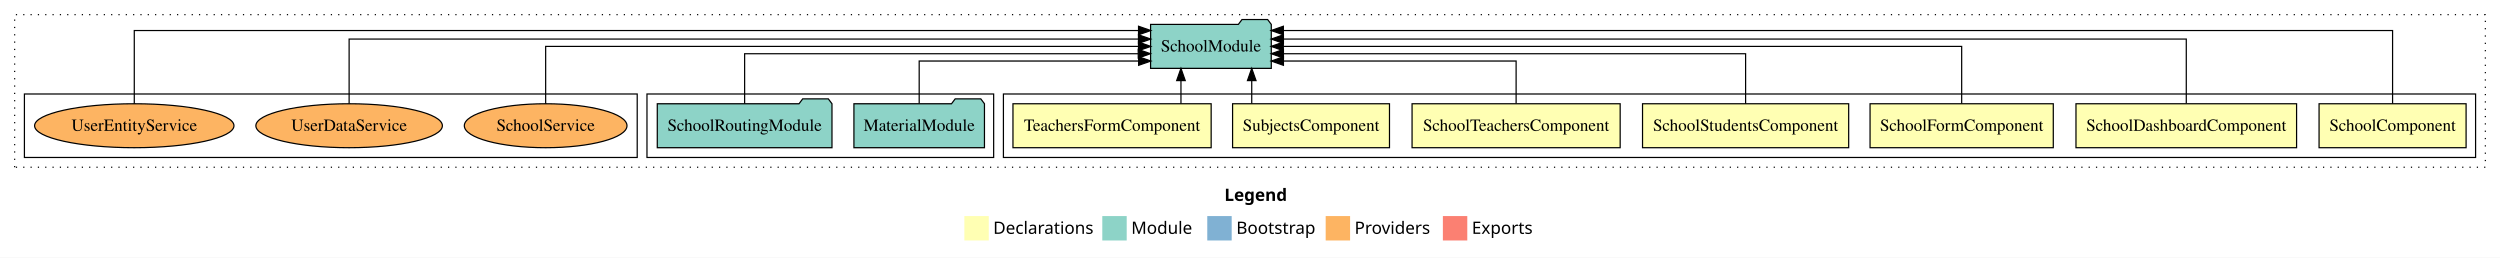
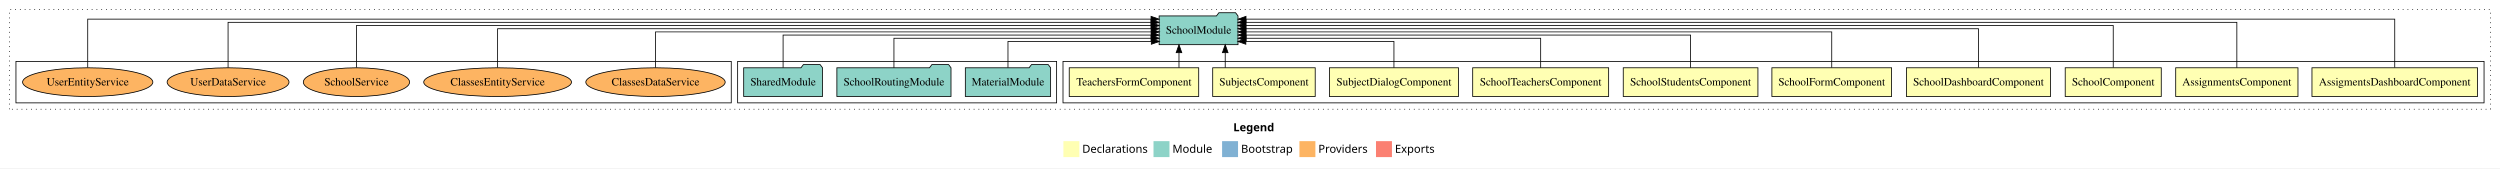
- <svg xmlns="http://www.w3.org/2000/svg" width="2048pt" height="211pt" viewBox="0.00 0.00 2048.00 211.00">
+ <svg xmlns="http://www.w3.org/2000/svg" width="3135pt" height="211pt" viewBox="0.00 0.00 3135.00 211.00">
  <g id="graph0" class="graph" transform="scale(1 1) rotate(0) translate(4 207)">
-     <polygon fill="white" stroke="transparent" points="-4,4 -4,-207 2044,-207 2044,4 -4,4" />
-     <text text-anchor="start" x="999.01" y="-42.4" font-family="sans-serif" font-weight="bold" font-size="14.00">Legend</text>
-     <polygon fill="#ffffb3" stroke="transparent" points="786,-10 786,-30 806,-30 806,-10 786,-10" />
-     <text text-anchor="start" x="809.63" y="-15.4" font-family="sans-serif" font-size="14.00">  Declarations</text>
-     <polygon fill="#8dd3c7" stroke="transparent" points="899,-10 899,-30 919,-30 919,-10 899,-10" />
-     <text text-anchor="start" x="922.73" y="-15.4" font-family="sans-serif" font-size="14.00">  Module</text>
-     <polygon fill="#80b1d3" stroke="transparent" points="985,-10 985,-30 1005,-30 1005,-10 985,-10" />
-     <text text-anchor="start" x="1008.78" y="-15.4" font-family="sans-serif" font-size="14.00">  Bootstrap</text>
-     <polygon fill="#fdb462" stroke="transparent" points="1082,-10 1082,-30 1102,-30 1102,-10 1082,-10" />
-     <text text-anchor="start" x="1105.67" y="-15.4" font-family="sans-serif" font-size="14.00">  Providers</text>
-     <polygon fill="#fb8072" stroke="transparent" points="1178,-10 1178,-30 1198,-30 1198,-10 1178,-10" />
-     <text text-anchor="start" x="1201.73" y="-15.4" font-family="sans-serif" font-size="14.00">  Exports</text>
+     <polygon fill="white" stroke="transparent" points="-4,4 -4,-207 3131,-207 3131,4 -4,4" />
+     <text text-anchor="start" x="1542.51" y="-42.4" font-family="sans-serif" font-weight="bold" font-size="14.00">Legend</text>
+     <polygon fill="#ffffb3" stroke="transparent" points="1329.5,-10 1329.5,-30 1349.5,-30 1349.5,-10 1329.5,-10" />
+     <text text-anchor="start" x="1353.13" y="-15.4" font-family="sans-serif" font-size="14.00">  Declarations</text>
+     <polygon fill="#8dd3c7" stroke="transparent" points="1442.5,-10 1442.5,-30 1462.5,-30 1462.5,-10 1442.5,-10" />
+     <text text-anchor="start" x="1466.23" y="-15.4" font-family="sans-serif" font-size="14.00">  Module</text>
+     <polygon fill="#80b1d3" stroke="transparent" points="1528.5,-10 1528.5,-30 1548.5,-30 1548.5,-10 1528.5,-10" />
+     <text text-anchor="start" x="1552.28" y="-15.4" font-family="sans-serif" font-size="14.00">  Bootstrap</text>
+     <polygon fill="#fdb462" stroke="transparent" points="1625.5,-10 1625.5,-30 1645.5,-30 1645.5,-10 1625.5,-10" />
+     <text text-anchor="start" x="1649.17" y="-15.4" font-family="sans-serif" font-size="14.00">  Providers</text>
+     <polygon fill="#fb8072" stroke="transparent" points="1721.5,-10 1721.5,-30 1741.5,-30 1741.5,-10 1721.5,-10" />
+     <text text-anchor="start" x="1745.23" y="-15.4" font-family="sans-serif" font-size="14.00">  Exports</text>
    <g id="clust1" class="cluster">
-       <polygon fill="none" stroke="black" stroke-dasharray="1,5" points="8,-70 8,-195 2032,-195 2032,-70 8,-70" />
+       <polygon fill="none" stroke="black" stroke-dasharray="1,5" points="8,-70 8,-195 3119,-195 3119,-70 8,-70" />
    </g>
    <g id="clust2" class="cluster">
-       <polygon fill="none" stroke="black" points="818,-78 818,-130 2024,-130 2024,-78 818,-78" />
-     </g>
-     <g id="clust10" class="cluster">
-       <polygon fill="none" stroke="black" points="526,-78 526,-130 810,-130 810,-78 526,-78" />
+       <polygon fill="none" stroke="black" points="1329,-78 1329,-130 3111,-130 3111,-78 1329,-78" />
    </g>
    <g id="clust13" class="cluster">
-       <polygon fill="none" stroke="black" points="16,-78 16,-130 518,-130 518,-78 16,-78" />
+       <polygon fill="none" stroke="black" points="921,-78 921,-130 1321,-130 1321,-78 921,-78" />
+     </g>
+     <g id="clust16" class="cluster">
+       <polygon fill="none" stroke="black" points="16,-78 16,-130 913,-130 913,-78 16,-78" />
    </g>
    <g id="node1" class="node">
-       <polygon fill="#ffffb3" stroke="black" points="2016.22,-122 1895.78,-122 1895.78,-86 2016.22,-86 2016.22,-122" />
-       <text text-anchor="middle" x="1956" y="-99.8" font-family="Times,serif" font-size="14.00">SchoolComponent</text>
+       <polygon fill="#ffffb3" stroke="black" points="3102.8,-122 2895.2,-122 2895.2,-86 3102.8,-86 3102.8,-122" />
+       <text text-anchor="middle" x="2999" y="-99.8" font-family="Times,serif" font-size="14.00">AssigmentsDashboardComponent</text>
+     </g>
+     <g id="node11" class="node">
+       <polygon fill="#8dd3c7" stroke="black" points="1548.44,-187 1545.44,-191 1524.44,-191 1521.44,-187 1449.56,-187 1449.56,-151 1548.44,-151 1548.44,-187" />
+       <text text-anchor="middle" x="1499" y="-164.8" font-family="Times,serif" font-size="14.00">SchoolModule</text>
+     </g>
+     <g id="edge1" class="edge">
+       <path fill="none" stroke="black" d="M2999,-122.32C2999,-145.66 2999,-183 2999,-183 2999,-183 1558.48,-183 1558.48,-183" />
+       <polygon fill="black" stroke="black" points="1558.48,-179.5 1548.48,-183 1558.48,-186.5 1558.48,-179.5" />
+     </g>
+     <g id="node2" class="node">
+       <polygon fill="#ffffb3" stroke="black" points="2877.66,-122 2724.34,-122 2724.34,-86 2877.66,-86 2877.66,-122" />
+       <text text-anchor="middle" x="2801" y="-99.8" font-family="Times,serif" font-size="14.00">AssignmentsComponent</text>
+     </g>
+     <g id="edge2" class="edge">
+       <path fill="none" stroke="black" d="M2801,-122.16C2801,-144.35 2801,-179 2801,-179 2801,-179 1558.45,-179 1558.45,-179" />
+       <polygon fill="black" stroke="black" points="1558.45,-175.5 1548.45,-179 1558.45,-182.5 1558.45,-175.5" />
+     </g>
+     <g id="node3" class="node">
+       <polygon fill="#ffffb3" stroke="black" points="2706.22,-122 2585.78,-122 2585.78,-86 2706.22,-86 2706.22,-122" />
+       <text text-anchor="middle" x="2646" y="-99.8" font-family="Times,serif" font-size="14.00">SchoolComponent</text>
+     </g>
+     <g id="edge3" class="edge">
+       <path fill="none" stroke="black" d="M2646,-122.28C2646,-143.32 2646,-175 2646,-175 2646,-175 1558.29,-175 1558.29,-175" />
+       <polygon fill="black" stroke="black" points="1558.29,-171.5 1548.29,-175 1558.29,-178.5 1558.29,-171.5" />
+     </g>
+     <g id="node4" class="node">
+       <polygon fill="#ffffb3" stroke="black" points="2567.36,-122 2386.64,-122 2386.64,-86 2567.36,-86 2567.36,-122" />
+       <text text-anchor="middle" x="2477" y="-99.8" font-family="Times,serif" font-size="14.00">SchoolDashboardComponent</text>
+     </g>
+     <g id="edge4" class="edge">
+       <path fill="none" stroke="black" d="M2477,-122.31C2477,-142.15 2477,-171 2477,-171 2477,-171 1558.51,-171 1558.51,-171" />
+       <polygon fill="black" stroke="black" points="1558.51,-167.5 1548.51,-171 1558.51,-174.5 1558.51,-167.5" />
+     </g>
+     <g id="node5" class="node">
+       <polygon fill="#ffffb3" stroke="black" points="2368.05,-122 2217.95,-122 2217.95,-86 2368.05,-86 2368.05,-122" />
+       <text text-anchor="middle" x="2293" y="-99.8" font-family="Times,serif" font-size="14.00">SchoolFormComponent</text>
+     </g>
+     <g id="edge5" class="edge">
+       <path fill="none" stroke="black" d="M2293,-122.22C2293,-140.83 2293,-167 2293,-167 2293,-167 1558.37,-167 1558.37,-167" />
+       <polygon fill="black" stroke="black" points="1558.37,-163.5 1548.37,-167 1558.37,-170.5 1558.37,-163.5" />
+     </g>
+     <g id="node6" class="node">
+       <polygon fill="#ffffb3" stroke="black" points="2200.44,-122 2031.56,-122 2031.56,-86 2200.44,-86 2200.44,-122" />
+       <text text-anchor="middle" x="2116" y="-99.8" font-family="Times,serif" font-size="14.00">SchoolStudentsComponent</text>
+     </g>
+     <g id="edge6" class="edge">
+       <path fill="none" stroke="black" d="M2116,-122.02C2116,-139.37 2116,-163 2116,-163 2116,-163 1558.45,-163 1558.45,-163" />
+       <polygon fill="black" stroke="black" points="1558.45,-159.5 1548.45,-163 1558.45,-166.5 1558.45,-159.5" />
+     </g>
+     <g id="node7" class="node">
+       <polygon fill="#ffffb3" stroke="black" points="2013.24,-122 1842.76,-122 1842.76,-86 2013.24,-86 2013.24,-122" />
+       <text text-anchor="middle" x="1928" y="-99.8" font-family="Times,serif" font-size="14.00">SchoolTeachersComponent</text>
+     </g>
+     <g id="edge7" class="edge">
+       <path fill="none" stroke="black" d="M1928,-122.01C1928,-138.05 1928,-159 1928,-159 1928,-159 1558.63,-159 1558.63,-159" />
+       <polygon fill="black" stroke="black" points="1558.63,-155.5 1548.63,-159 1558.63,-162.5 1558.63,-155.5" />
    </g>
    <g id="node8" class="node">
-       <polygon fill="#8dd3c7" stroke="black" points="1037.44,-187 1034.44,-191 1013.44,-191 1010.44,-187 938.56,-187 938.56,-151 1037.44,-151 1037.44,-187" />
-       <text text-anchor="middle" x="988" y="-164.8" font-family="Times,serif" font-size="14.00">SchoolModule</text>
+       <polygon fill="#ffffb3" stroke="black" points="1824.93,-122 1663.07,-122 1663.07,-86 1824.93,-86 1824.93,-122" />
+       <text text-anchor="middle" x="1744" y="-99.8" font-family="Times,serif" font-size="14.00">SubjectDialogComponent</text>
    </g>
-     <g id="edge1" class="edge">
-       <path fill="none" stroke="black" d="M1956,-122.09C1956,-145.13 1956,-182 1956,-182 1956,-182 1047.33,-182 1047.33,-182" />
-       <polygon fill="black" stroke="black" points="1047.33,-178.5 1037.33,-182 1047.33,-185.5 1047.33,-178.5" />
-     </g>
-     <g id="node2" class="node">
-       <polygon fill="#ffffb3" stroke="black" points="1877.36,-122 1696.64,-122 1696.64,-86 1877.36,-86 1877.36,-122" />
-       <text text-anchor="middle" x="1787" y="-99.8" font-family="Times,serif" font-size="14.00">SchoolDashboardComponent</text>
-     </g>
-     <g id="edge2" class="edge">
-       <path fill="none" stroke="black" d="M1787,-122.28C1787,-143.32 1787,-175 1787,-175 1787,-175 1047.38,-175 1047.38,-175" />
-       <polygon fill="black" stroke="black" points="1047.38,-171.5 1037.38,-175 1047.38,-178.5 1047.38,-171.5" />
-     </g>
-     <g id="node3" class="node">
-       <polygon fill="#ffffb3" stroke="black" points="1678.05,-122 1527.95,-122 1527.95,-86 1678.05,-86 1678.05,-122" />
-       <text text-anchor="middle" x="1603" y="-99.8" font-family="Times,serif" font-size="14.00">SchoolFormComponent</text>
-     </g>
-     <g id="edge3" class="edge">
-       <path fill="none" stroke="black" d="M1603,-122.11C1603,-141.34 1603,-169 1603,-169 1603,-169 1047.29,-169 1047.29,-169" />
-       <polygon fill="black" stroke="black" points="1047.29,-165.5 1037.29,-169 1047.29,-172.5 1047.29,-165.5" />
-     </g>
-     <g id="node4" class="node">
-       <polygon fill="#ffffb3" stroke="black" points="1510.44,-122 1341.56,-122 1341.56,-86 1510.44,-86 1510.44,-122" />
-       <text text-anchor="middle" x="1426" y="-99.8" font-family="Times,serif" font-size="14.00">SchoolStudentsComponent</text>
-     </g>
-     <g id="edge4" class="edge">
-       <path fill="none" stroke="black" d="M1426,-122.02C1426,-139.37 1426,-163 1426,-163 1426,-163 1047.39,-163 1047.39,-163" />
-       <polygon fill="black" stroke="black" points="1047.39,-159.5 1037.39,-163 1047.39,-166.5 1047.39,-159.5" />
-     </g>
-     <g id="node5" class="node">
-       <polygon fill="#ffffb3" stroke="black" points="1323.24,-122 1152.76,-122 1152.76,-86 1323.24,-86 1323.24,-122" />
-       <text text-anchor="middle" x="1238" y="-99.8" font-family="Times,serif" font-size="14.00">SchoolTeachersComponent</text>
-     </g>
-     <g id="edge5" class="edge">
-       <path fill="none" stroke="black" d="M1238,-122.24C1238,-137.57 1238,-157 1238,-157 1238,-157 1047.39,-157 1047.39,-157" />
-       <polygon fill="black" stroke="black" points="1047.39,-153.5 1037.39,-157 1047.39,-160.5 1047.39,-153.5" />
-     </g>
-     <g id="node6" class="node">
-       <polygon fill="#ffffb3" stroke="black" points="1134.27,-122 1005.73,-122 1005.73,-86 1134.27,-86 1134.27,-122" />
-       <text text-anchor="middle" x="1070" y="-99.8" font-family="Times,serif" font-size="14.00">SubjectsComponent</text>
-     </g>
-     <g id="edge6" class="edge">
-       <path fill="none" stroke="black" d="M1021.42,-122.11C1021.42,-122.11 1021.42,-140.99 1021.42,-140.99" />
-       <polygon fill="black" stroke="black" points="1017.92,-140.99 1021.42,-150.99 1024.92,-140.99 1017.92,-140.99" />
-     </g>
-     <g id="node7" class="node">
-       <polygon fill="#ffffb3" stroke="black" points="988.18,-122 825.82,-122 825.82,-86 988.18,-86 988.18,-122" />
-       <text text-anchor="middle" x="907" y="-99.8" font-family="Times,serif" font-size="14.00">TeachersFormComponent</text>
-     </g>
-     <g id="edge7" class="edge">
-       <path fill="none" stroke="black" d="M963.44,-122.11C963.44,-122.11 963.44,-140.99 963.44,-140.99" />
-       <polygon fill="black" stroke="black" points="959.94,-140.99 963.44,-150.99 966.94,-140.99 959.94,-140.99" />
+     <g id="edge8" class="edge">
+       <path fill="none" stroke="black" d="M1744,-122.12C1744,-136.78 1744,-155 1744,-155 1744,-155 1558.28,-155 1558.28,-155" />
+       <polygon fill="black" stroke="black" points="1558.28,-151.5 1548.28,-155 1558.28,-158.5 1558.28,-151.5" />
    </g>
    <g id="node9" class="node">
-       <polygon fill="#8dd3c7" stroke="black" points="802.47,-122 799.47,-126 778.47,-126 775.47,-122 695.53,-122 695.53,-86 802.47,-86 802.47,-122" />
-       <text text-anchor="middle" x="749" y="-99.8" font-family="Times,serif" font-size="14.00">MaterialModule</text>
+       <polygon fill="#ffffb3" stroke="black" points="1645.27,-122 1516.73,-122 1516.73,-86 1645.27,-86 1645.27,-122" />
+       <text text-anchor="middle" x="1581" y="-99.8" font-family="Times,serif" font-size="14.00">SubjectsComponent</text>
    </g>
-     <g id="edge8" class="edge">
-       <path fill="none" stroke="black" d="M749,-122.24C749,-137.57 749,-157 749,-157 749,-157 928.77,-157 928.77,-157" />
-       <polygon fill="black" stroke="black" points="928.77,-160.5 938.77,-157 928.77,-153.5 928.77,-160.5" />
+     <g id="edge9" class="edge">
+       <path fill="none" stroke="black" d="M1532.42,-122.11C1532.42,-122.11 1532.42,-140.99 1532.42,-140.99" />
+       <polygon fill="black" stroke="black" points="1528.92,-140.99 1532.42,-150.99 1535.92,-140.99 1528.92,-140.99" />
    </g>
    <g id="node10" class="node">
-       <polygon fill="#8dd3c7" stroke="black" points="677.56,-122 674.56,-126 653.56,-126 650.56,-122 534.44,-122 534.44,-86 677.56,-86 677.56,-122" />
-       <text text-anchor="middle" x="606" y="-99.8" font-family="Times,serif" font-size="14.00">SchoolRoutingModule</text>
+       <polygon fill="#ffffb3" stroke="black" points="1499.18,-122 1336.82,-122 1336.82,-86 1499.18,-86 1499.18,-122" />
+       <text text-anchor="middle" x="1418" y="-99.8" font-family="Times,serif" font-size="14.00">TeachersFormComponent</text>
    </g>
-     <g id="edge9" class="edge">
-       <path fill="none" stroke="black" d="M606,-122.02C606,-139.37 606,-163 606,-163 606,-163 928.45,-163 928.45,-163" />
-       <polygon fill="black" stroke="black" points="928.45,-166.5 938.45,-163 928.45,-159.5 928.45,-166.5" />
+     <g id="edge10" class="edge">
+       <path fill="none" stroke="black" d="M1474.44,-122.11C1474.44,-122.11 1474.44,-140.99 1474.44,-140.99" />
+       <polygon fill="black" stroke="black" points="1470.94,-140.99 1474.44,-150.99 1477.94,-140.99 1470.94,-140.99" />
    </g>
-     <g id="node11" class="node">
+     <g id="node12" class="node">
+       <polygon fill="#8dd3c7" stroke="black" points="1313.47,-122 1310.47,-126 1289.47,-126 1286.47,-122 1206.53,-122 1206.53,-86 1313.47,-86 1313.47,-122" />
+       <text text-anchor="middle" x="1260" y="-99.8" font-family="Times,serif" font-size="14.00">MaterialModule</text>
+     </g>
+     <g id="edge11" class="edge">
+       <path fill="none" stroke="black" d="M1260,-122.12C1260,-136.78 1260,-155 1260,-155 1260,-155 1439.77,-155 1439.77,-155" />
+       <polygon fill="black" stroke="black" points="1439.77,-158.5 1449.77,-155 1439.77,-151.5 1439.77,-158.5" />
+     </g>
+     <g id="node13" class="node">
+       <polygon fill="#8dd3c7" stroke="black" points="1188.56,-122 1185.56,-126 1164.56,-126 1161.56,-122 1045.44,-122 1045.44,-86 1188.56,-86 1188.56,-122" />
+       <text text-anchor="middle" x="1117" y="-99.8" font-family="Times,serif" font-size="14.00">SchoolRoutingModule</text>
+     </g>
+     <g id="edge12" class="edge">
+       <path fill="none" stroke="black" d="M1117,-122.01C1117,-138.05 1117,-159 1117,-159 1117,-159 1439.45,-159 1439.45,-159" />
+       <polygon fill="black" stroke="black" points="1439.45,-162.5 1449.45,-159 1439.45,-155.5 1439.45,-162.5" />
+     </g>
+     <g id="node14" class="node">
+       <polygon fill="#8dd3c7" stroke="black" points="1027.42,-122 1024.42,-126 1003.42,-126 1000.42,-122 928.58,-122 928.58,-86 1027.42,-86 1027.42,-122" />
+       <text text-anchor="middle" x="978" y="-99.8" font-family="Times,serif" font-size="14.00">SharedModule</text>
+     </g>
+     <g id="edge13" class="edge">
+       <path fill="none" stroke="black" d="M978,-122.02C978,-139.37 978,-163 978,-163 978,-163 1439.52,-163 1439.52,-163" />
+       <polygon fill="black" stroke="black" points="1439.52,-166.5 1449.52,-163 1439.52,-159.5 1439.52,-166.5" />
+     </g>
+     <g id="node15" class="node">
+       <ellipse fill="#fdb462" stroke="black" cx="818" cy="-104" rx="87.37" ry="18" />
+       <text text-anchor="middle" x="818" y="-99.8" font-family="Times,serif" font-size="14.00">ClassesDataService</text>
+     </g>
+     <g id="edge14" class="edge">
+       <path fill="none" stroke="black" d="M818,-122.22C818,-140.83 818,-167 818,-167 818,-167 1439.75,-167 1439.75,-167" />
+       <polygon fill="black" stroke="black" points="1439.75,-170.5 1449.75,-167 1439.75,-163.5 1439.75,-170.5" />
+     </g>
+     <g id="node16" class="node">
+       <ellipse fill="#fdb462" stroke="black" cx="620" cy="-104" rx="92.63" ry="18" />
+       <text text-anchor="middle" x="620" y="-99.8" font-family="Times,serif" font-size="14.00">ClassesEntityService</text>
+     </g>
+     <g id="edge15" class="edge">
+       <path fill="none" stroke="black" d="M620,-122.31C620,-142.15 620,-171 620,-171 620,-171 1439.54,-171 1439.54,-171" />
+       <polygon fill="black" stroke="black" points="1439.54,-174.5 1449.54,-171 1439.54,-167.5 1439.54,-174.5" />
+     </g>
+     <g id="node17" class="node">
      <ellipse fill="#fdb462" stroke="black" cx="443" cy="-104" rx="66.63" ry="18" />
      <text text-anchor="middle" x="443" y="-99.8" font-family="Times,serif" font-size="14.00">SchoolService</text>
    </g>
-     <g id="edge10" class="edge">
-       <path fill="none" stroke="black" d="M443,-122.11C443,-141.34 443,-169 443,-169 443,-169 928.67,-169 928.67,-169" />
-       <polygon fill="black" stroke="black" points="928.67,-172.5 938.67,-169 928.67,-165.5 928.67,-172.5" />
+     <g id="edge16" class="edge">
+       <path fill="none" stroke="black" d="M443,-122.28C443,-143.32 443,-175 443,-175 443,-175 1439.48,-175 1439.48,-175" />
+       <polygon fill="black" stroke="black" points="1439.48,-178.5 1449.48,-175 1439.48,-171.5 1439.48,-178.5" />
    </g>
-     <g id="node12" class="node">
+     <g id="node18" class="node">
      <ellipse fill="#fdb462" stroke="black" cx="282" cy="-104" rx="76.4" ry="18" />
      <text text-anchor="middle" x="282" y="-99.8" font-family="Times,serif" font-size="14.00">UserDataService</text>
    </g>
-     <g id="edge11" class="edge">
-       <path fill="none" stroke="black" d="M282,-122.28C282,-143.32 282,-175 282,-175 282,-175 928.64,-175 928.64,-175" />
-       <polygon fill="black" stroke="black" points="928.64,-178.5 938.64,-175 928.64,-171.5 928.64,-178.5" />
+     <g id="edge17" class="edge">
+       <path fill="none" stroke="black" d="M282,-122.16C282,-144.35 282,-179 282,-179 282,-179 1439.4,-179 1439.4,-179" />
+       <polygon fill="black" stroke="black" points="1439.4,-182.5 1449.4,-179 1439.4,-175.5 1439.4,-182.5" />
    </g>
-     <g id="node13" class="node">
+     <g id="node19" class="node">
      <ellipse fill="#fdb462" stroke="black" cx="106" cy="-104" rx="81.66" ry="18" />
      <text text-anchor="middle" x="106" y="-99.8" font-family="Times,serif" font-size="14.00">UserEntityService</text>
    </g>
-     <g id="edge12" class="edge">
-       <path fill="none" stroke="black" d="M106,-122.09C106,-145.13 106,-182 106,-182 106,-182 928.69,-182 928.69,-182" />
-       <polygon fill="black" stroke="black" points="928.69,-185.5 938.69,-182 928.69,-178.5 928.69,-185.5" />
+     <g id="edge18" class="edge">
+       <path fill="none" stroke="black" d="M106,-122.32C106,-145.66 106,-183 106,-183 106,-183 1439.42,-183 1439.42,-183" />
+       <polygon fill="black" stroke="black" points="1439.42,-186.5 1449.42,-183 1439.42,-179.5 1439.42,-186.5" />
    </g>
  </g>
</svg>
